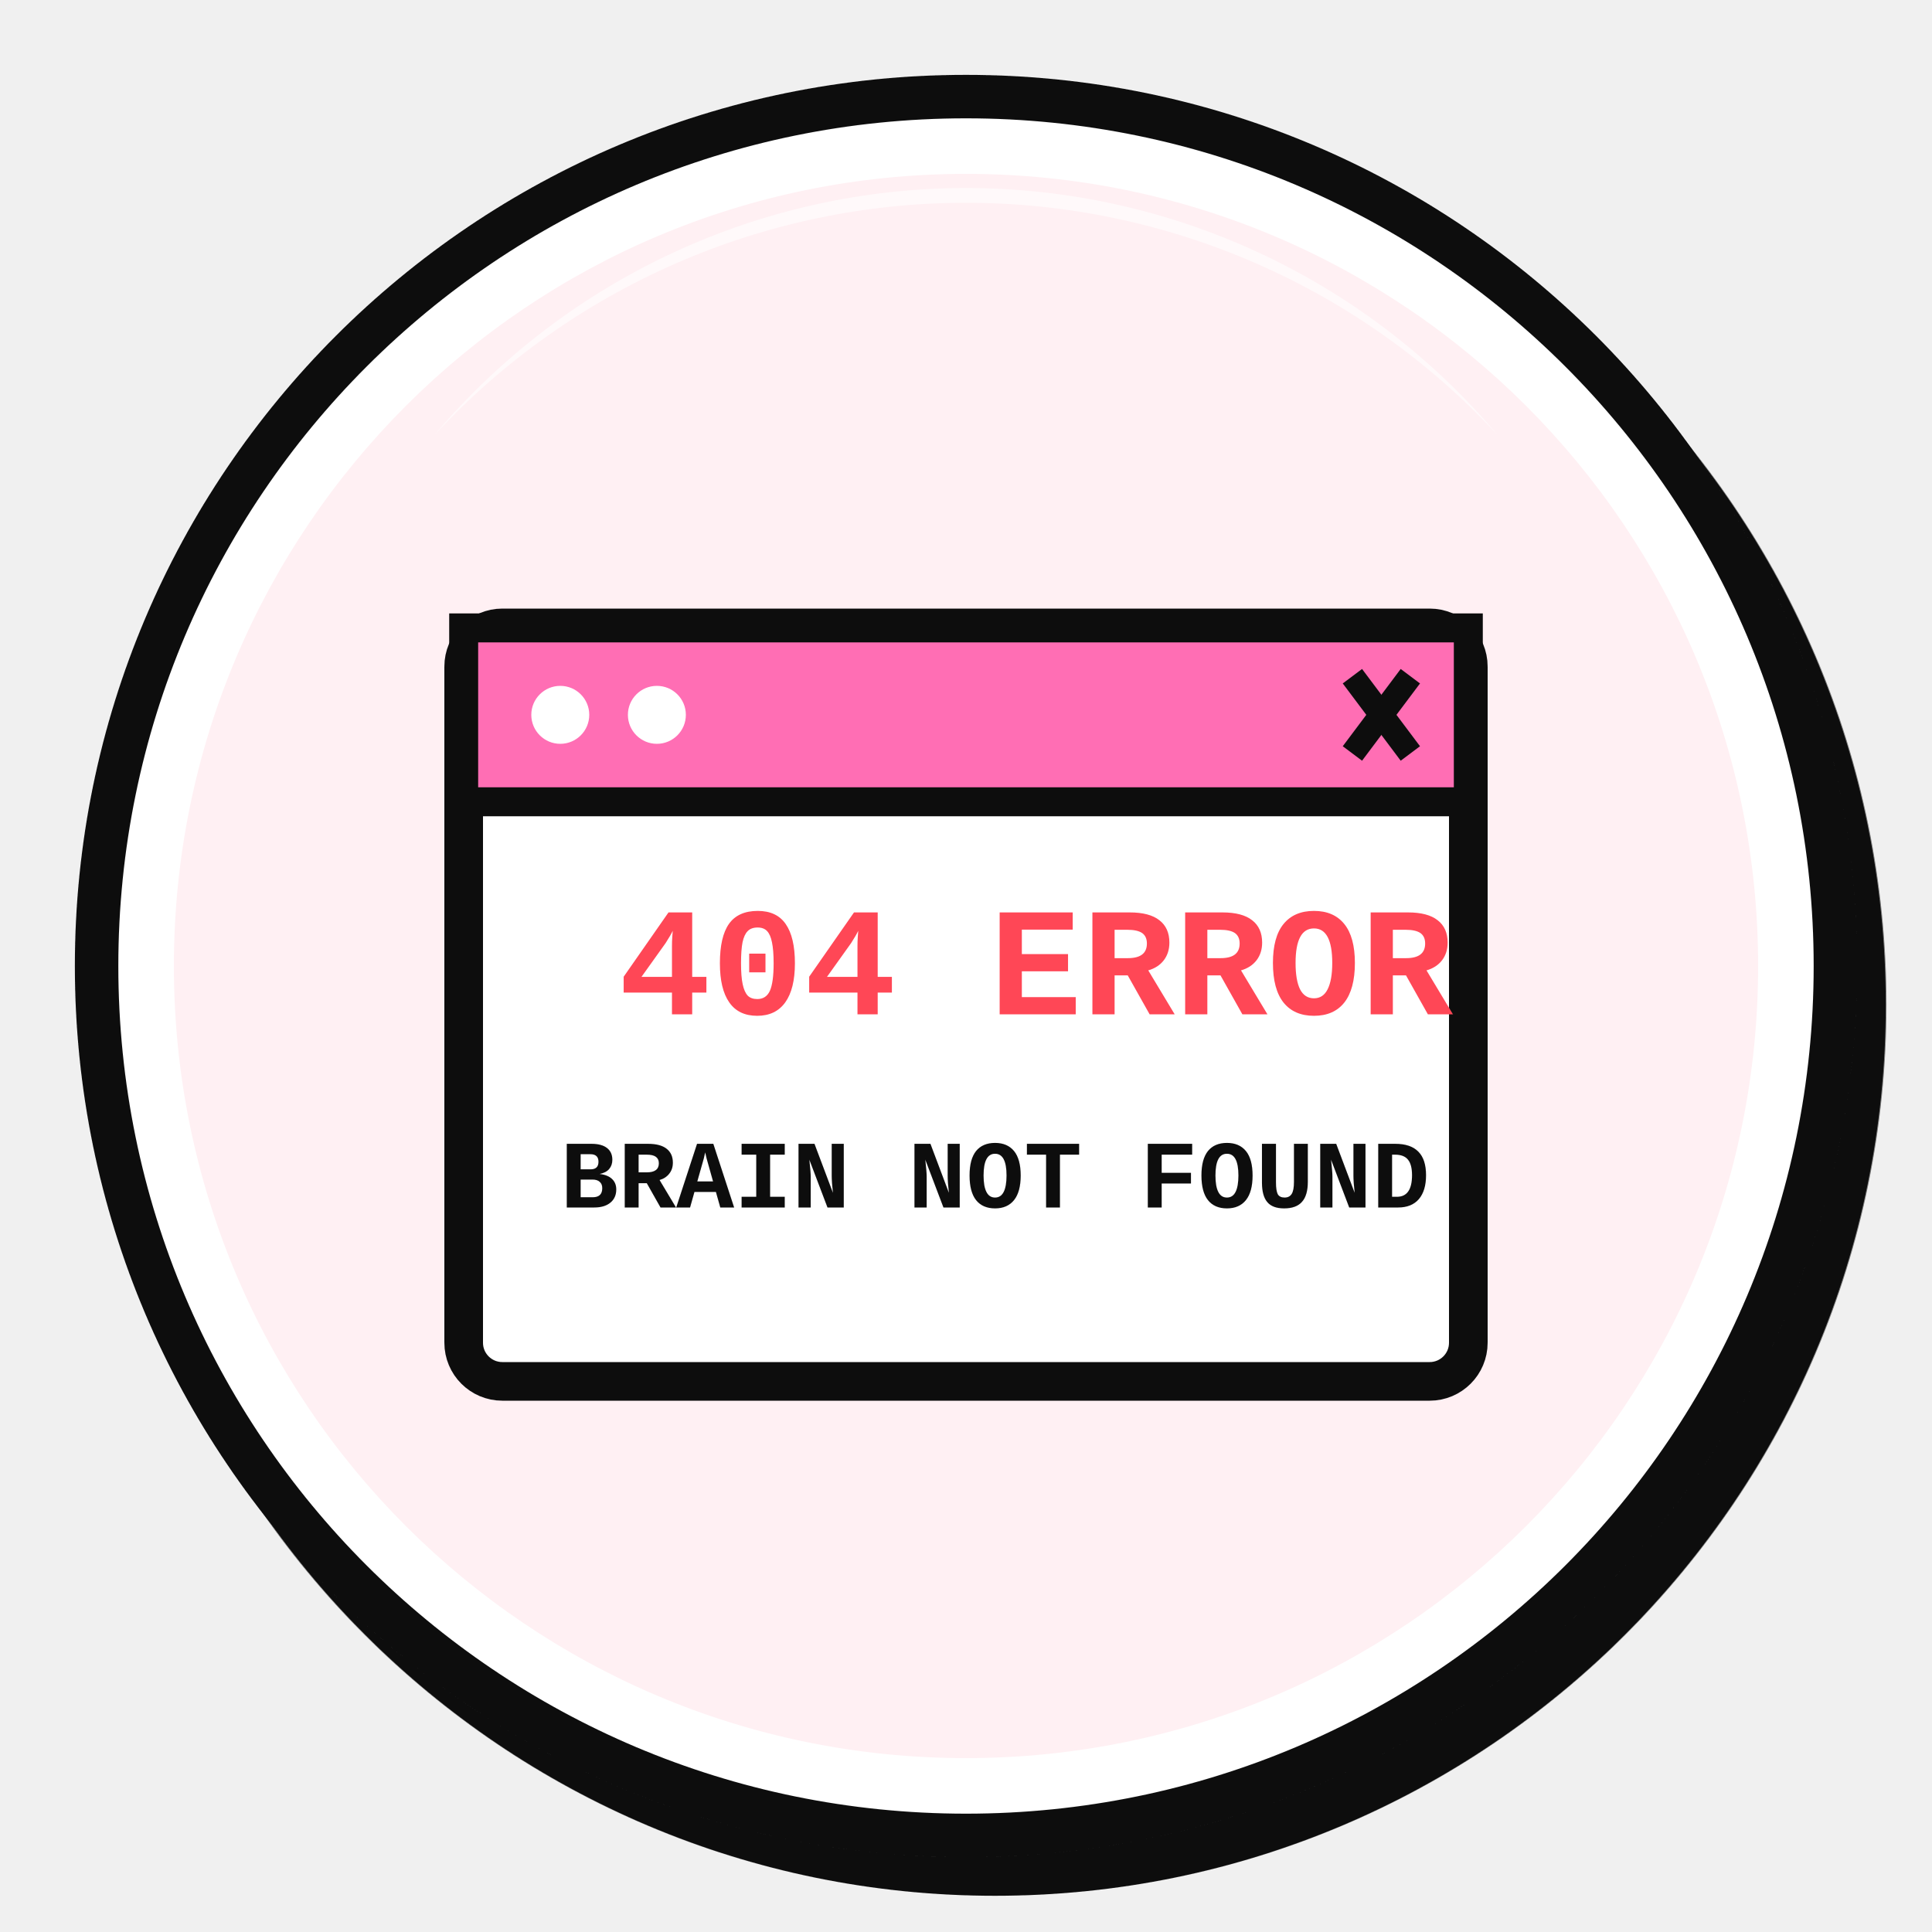
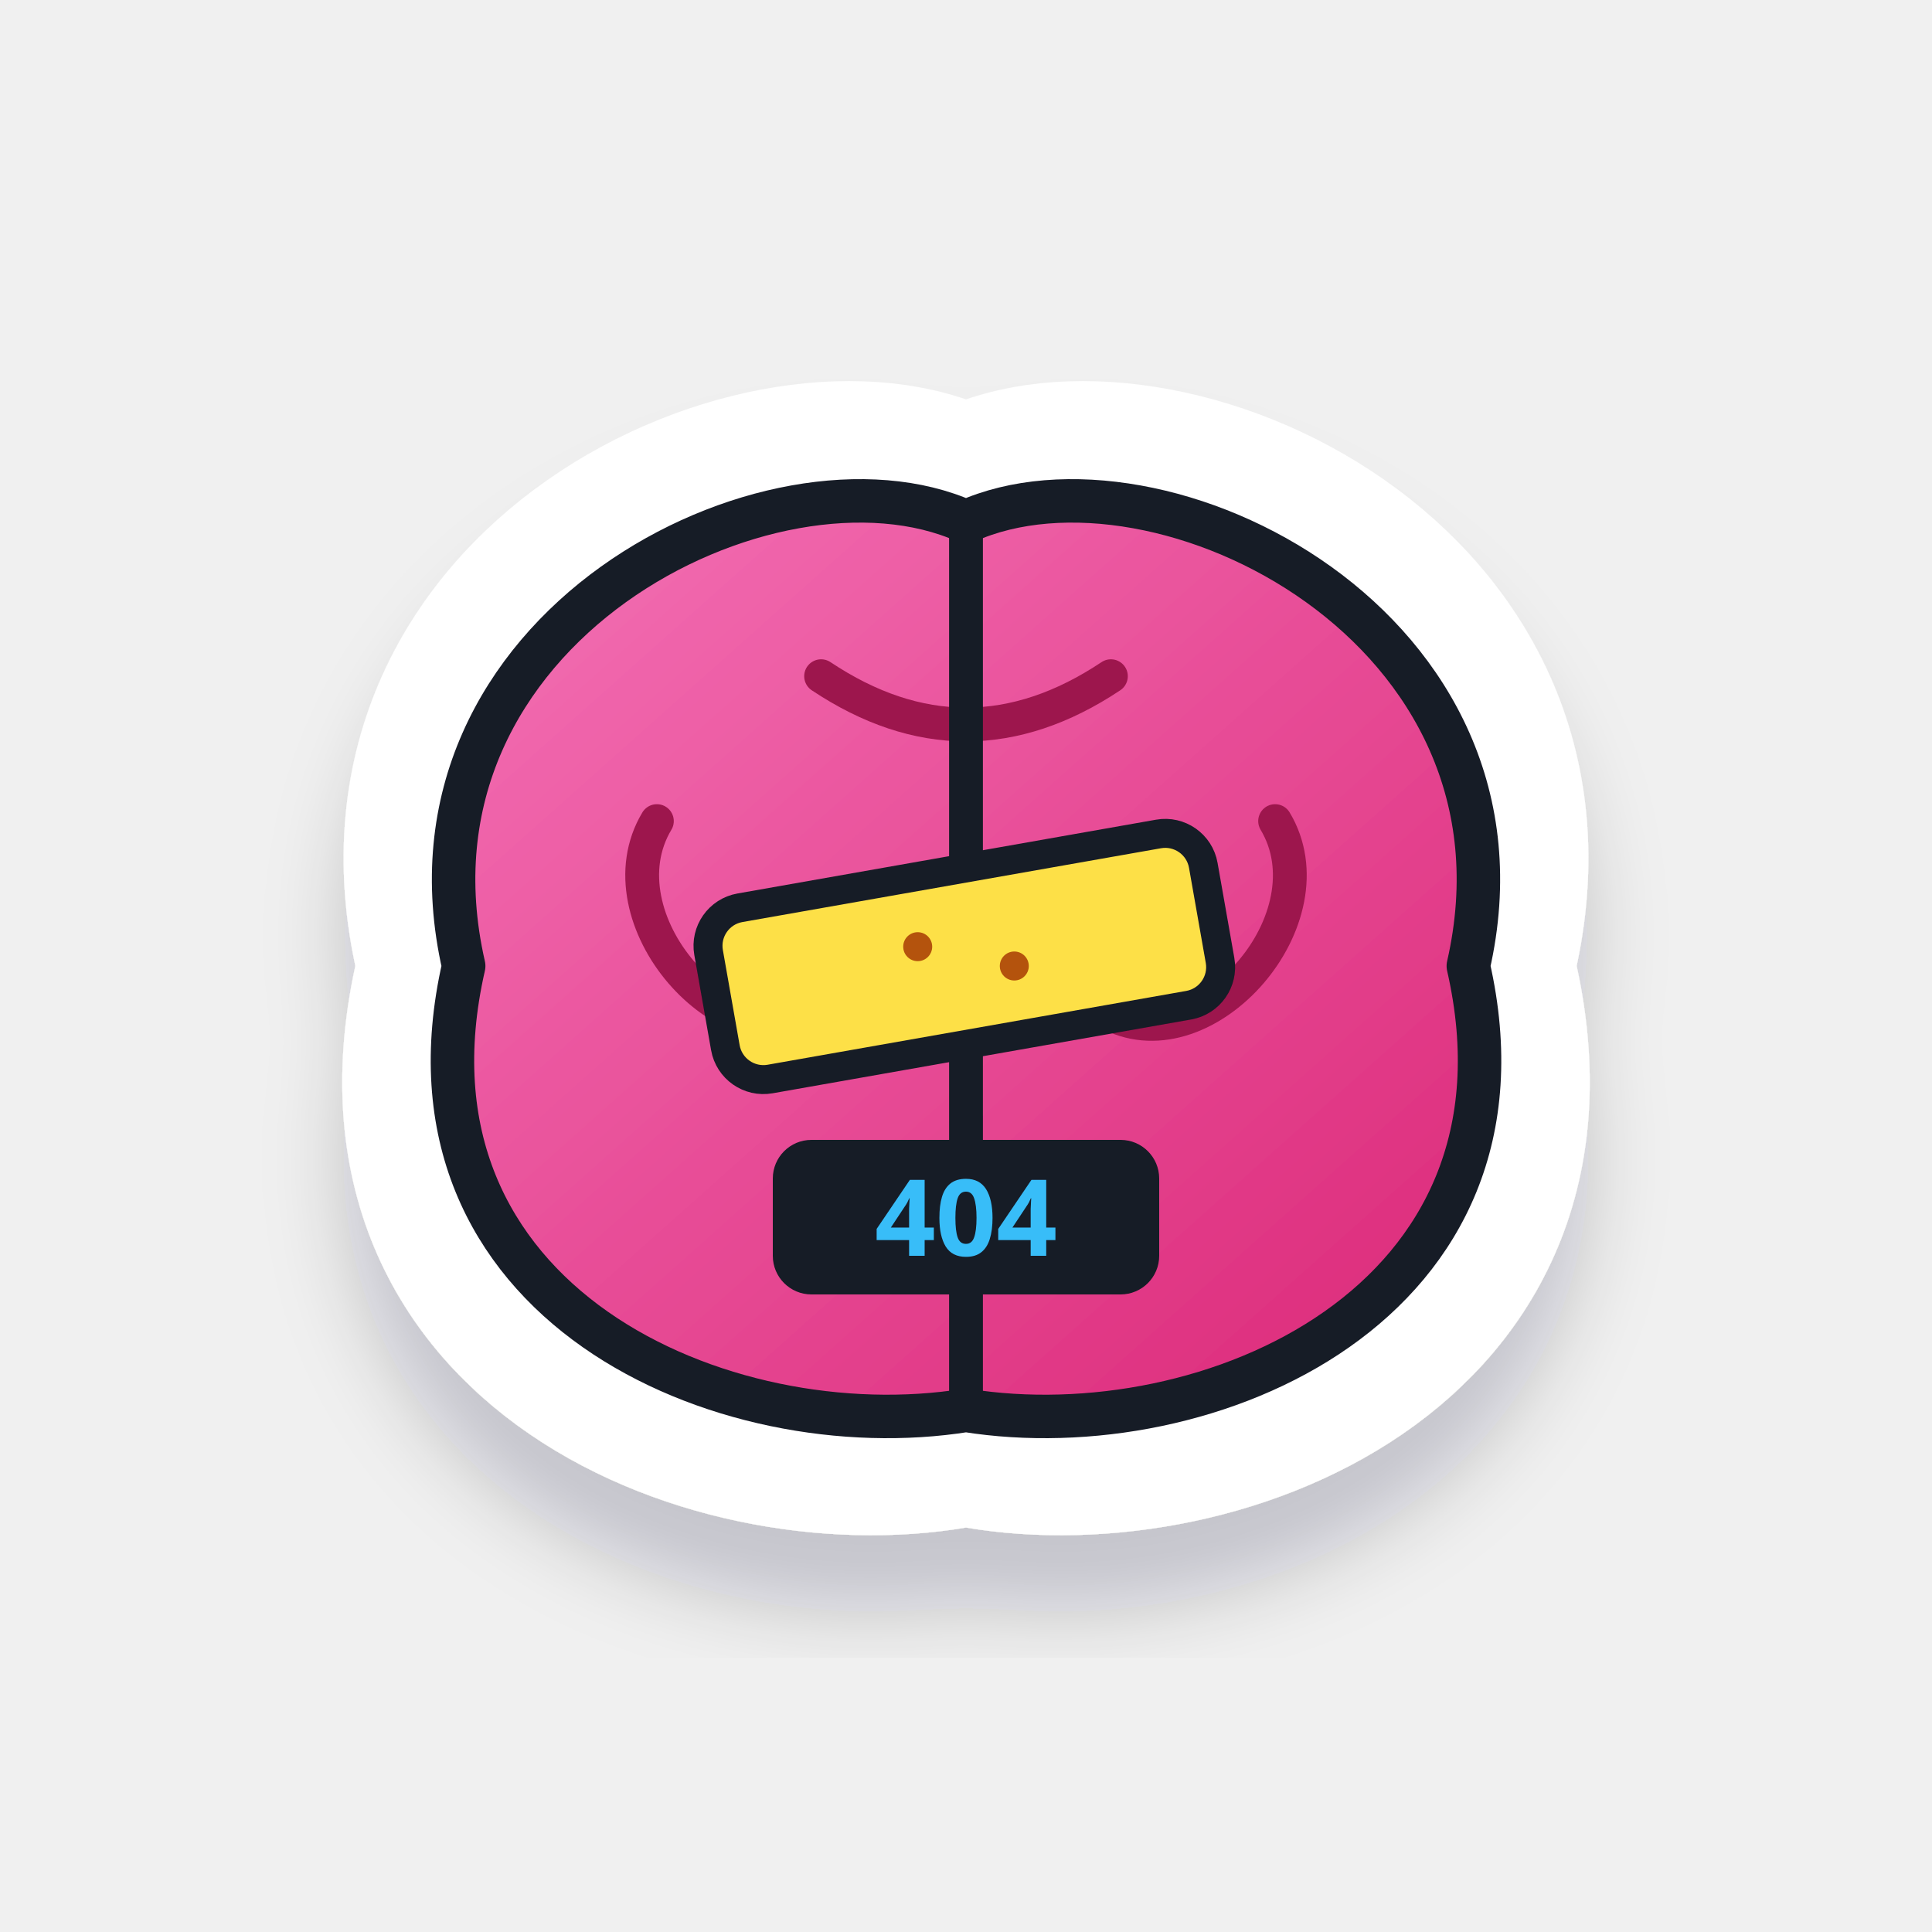
<svg xmlns="http://www.w3.org/2000/svg" viewBox="0 0 200 200" width="100%" height="100%">
  <defs>
-     <filter id="sticker-shadow" x="-10%" y="-10%" width="130%" height="130%">
-       <feDropShadow dx="3" dy="4" stdDeviation="0" flood-color="#111111" flood-opacity="1" />
+     <filter id="brain-shadow" x="-20%" y="-20%" width="140%" height="140%">
+       <feDropShadow dx="0" dy="8" stdDeviation="4" flood-color="#181A26" flood-opacity="0.18" />
    </filter>
-     <linearGradient id="holo-grad" x1="0%" y1="0%" x2="100%" y2="100%">
-       <stop offset="0%" stop-color="#00D4D8" />
-       <stop offset="50%" stop-color="#FF6EB4" />
-       <stop offset="100%" stop-color="#F5E642" />
+     <linearGradient id="brainPink" x1="0%" y1="0%" x2="100%" y2="100%">
+       <stop offset="0%" stop-color="#F472B6" />
+       <stop offset="100%" stop-color="#DB2777" />
    </linearGradient>
  </defs>
-   <g filter="url(#sticker-shadow)">
-     <circle cx="100" cy="100" r="90" fill="#FFFFFF" stroke="#111111" stroke-width="4.5" />
-     <circle cx="100" cy="100" r="82" fill="#FFF0F3" />
-     <rect x="48" y="65" width="104" height="78" rx="4" fill="#FFFFFF" stroke="#111111" stroke-width="4" />
-     <rect x="48" y="65" width="104" height="18" fill="#FF6EB4" stroke="#111111" stroke-width="3" />
-     <circle cx="58" cy="74" r="3" fill="#FFFFFF" />
-     <circle cx="68" cy="74" r="3" fill="#FFFFFF" />
-     <line x1="140" y1="70" x2="146" y2="78" stroke="#111111" stroke-width="2.5" />
-     <line x1="146" y1="70" x2="140" y2="78" stroke="#111111" stroke-width="2.5" />
-     <text x="64" y="105" font-family="'Courier New', monospace" font-size="16" font-weight="900" fill="#FF4757">404 ERROR</text>
-     <text x="58" y="125" font-family="'Courier New', monospace" font-size="10" font-weight="bold" fill="#111111">BRAIN NOT FOUND</text>
-     <path d="M 45 45 A 75 75 0 0 1 155 45 A 72 72 0 0 0 45 45 Z" fill="#FFFFFF" opacity="0.6" />
+   <g filter="url(#brain-shadow)">
+     <path d="M 45 100 C 35 60, 80 40, 100 50 C 120 40, 165 60, 155 100 C 165 140, 125 155, 100 150 C 75 155, 35 140, 45 100 Z" fill="#FFFFFF" stroke="#FFFFFF" stroke-width="16" stroke-linejoin="round" />
+     <path d="M 48 100 C 40 65, 80 45, 100 54 C 120 45, 160 65, 152 100 C 160 135, 125 150, 100 146 C 75 150, 40 135, 48 100 Z" fill="url(#brainPink)" stroke="#181A26" stroke-width="4.5" stroke-linejoin="round" />
+     <path d="M 68 85 C 62 95, 75 110, 85 105" fill="none" stroke="#9D174D" stroke-width="3.5" stroke-linecap="round" />
+     <path d="M 132 85 C 138 95, 125 110, 115 105" fill="none" stroke="#9D174D" stroke-width="3.5" stroke-linecap="round" />
+     <path d="M 85 70 Q 100 80 115 70" fill="none" stroke="#9D174D" stroke-width="3.5" stroke-linecap="round" />
+     <line x1="100" y1="54" x2="100" y2="146" stroke="#181A26" stroke-width="3.5" />
+     <rect x="74" y="90" width="52" height="18" rx="4" transform="rotate(-10 100 100)" fill="#FDE047" stroke="#181A26" stroke-width="3" />
+     <circle cx="95" cy="98" r="1.5" fill="#B45309" />
+     <circle cx="105" cy="100" r="1.5" fill="#B45309" />
+     <rect x="80" y="118" width="40" height="16" rx="4" fill="#181A26" />
+     <text x="100" y="130" font-family="'Impact', sans-serif" font-size="11" font-weight="900" fill="#38BDF8" text-anchor="middle">404</text>
  </g>
</svg>
